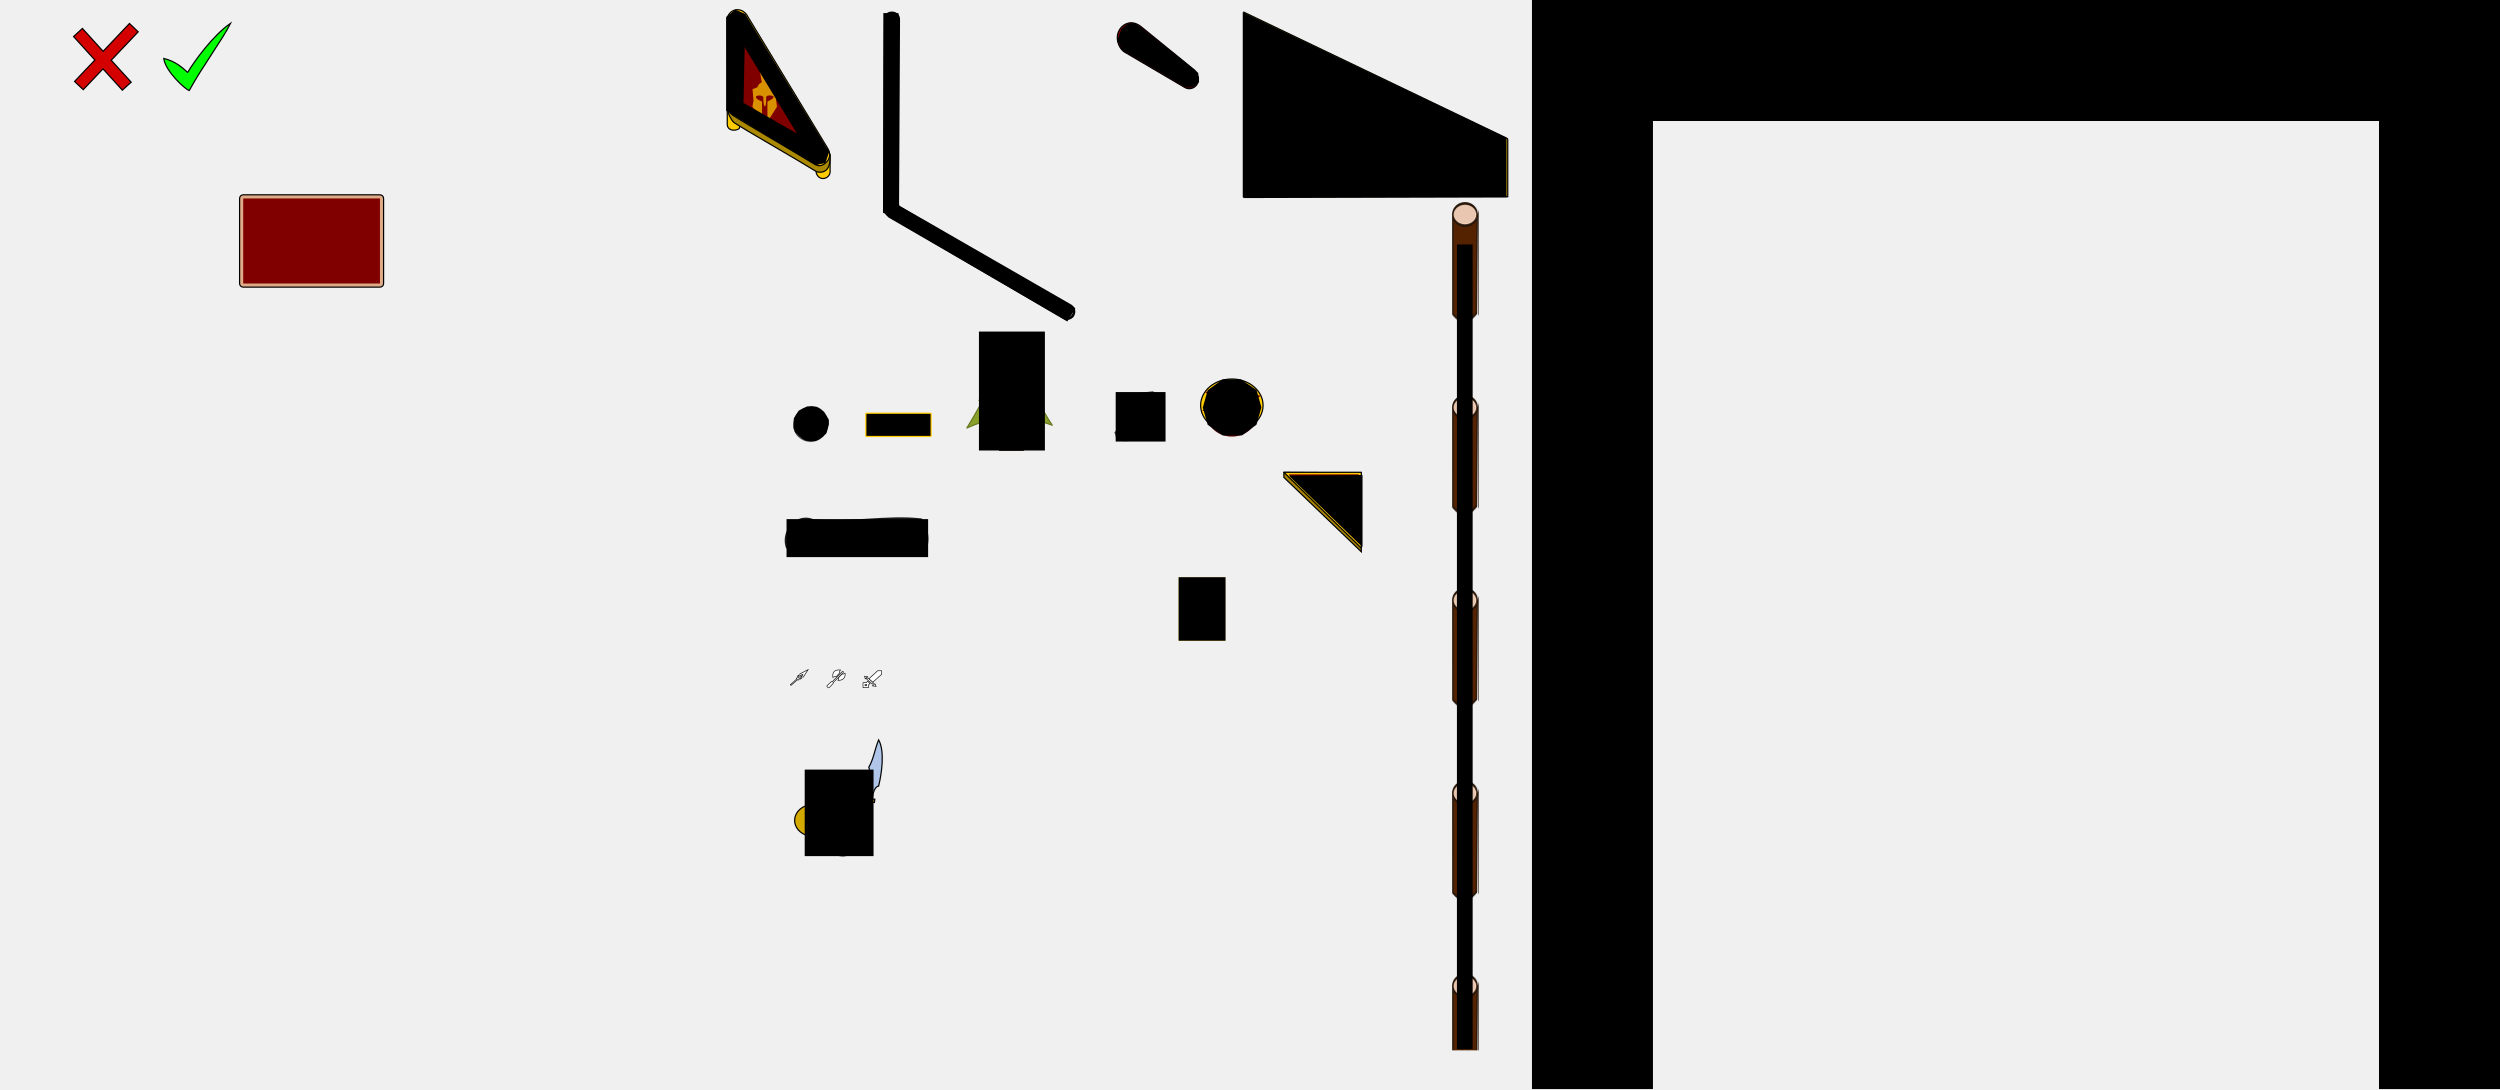
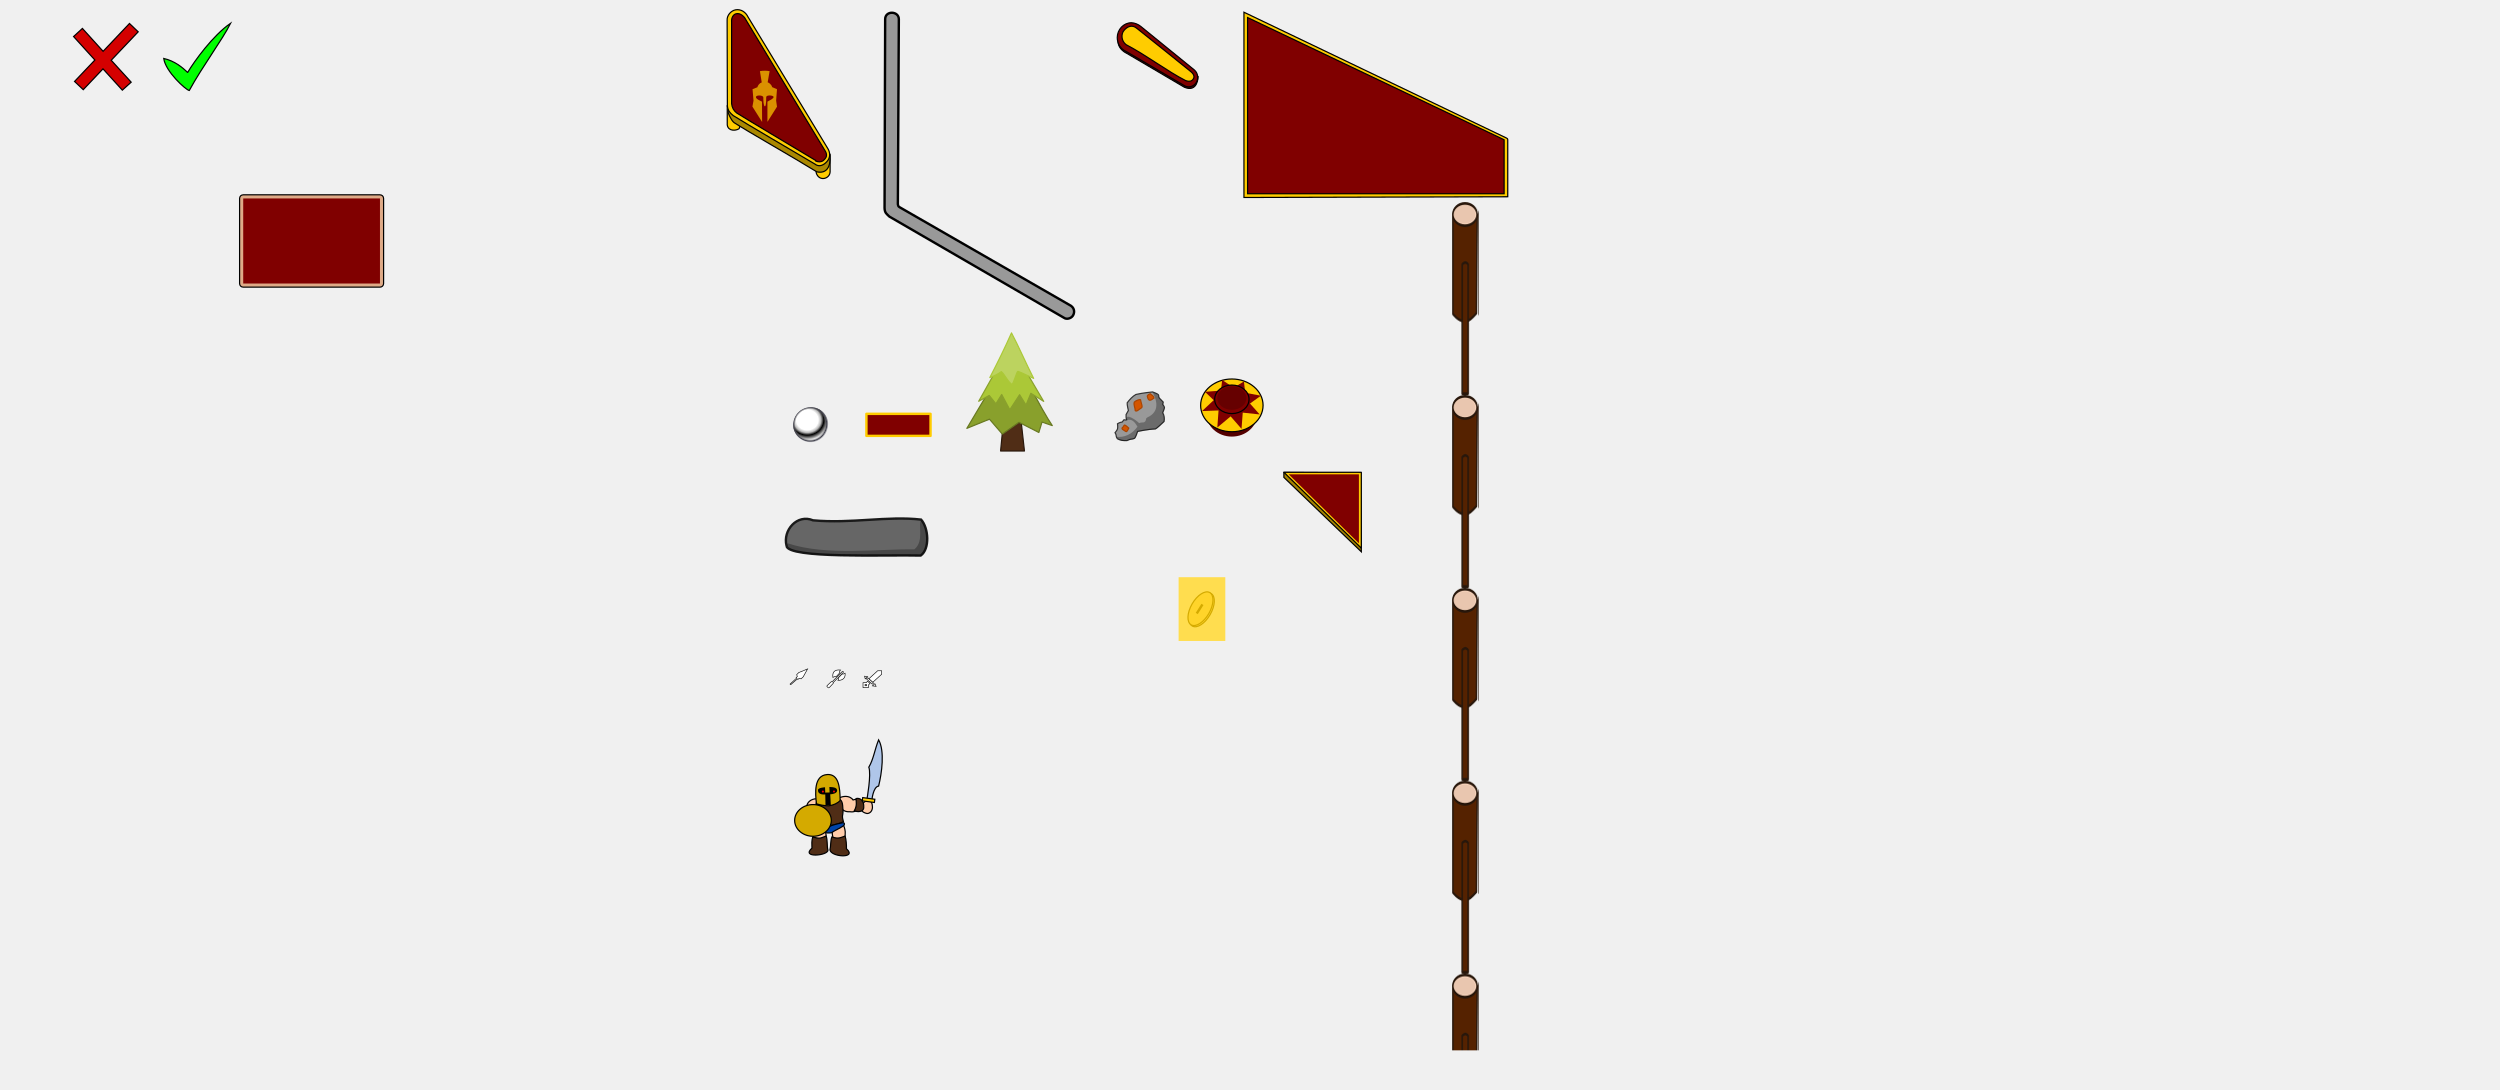
<svg xmlns="http://www.w3.org/2000/svg" xmlns:xlink="http://www.w3.org/1999/xlink" id="svg" width="2066" height="900" version="1.1" viewBox="0 0 2066 900">
  <defs>
    <pattern id="pattern2065" patternTransform="matrix(1 0 0 1.16 1092 167)" xlink:href="#pattern1097" />
    <radialGradient id="radialGradient6087-1" cx="285" cy="93.5" r="78.4" gradientTransform="matrix(.232 0 0 .214 601 327)" gradientUnits="userSpaceOnUse">
      <stop stop-color="#fff" offset="0" />
      <stop stop-color="#fff" offset=".495" />
      <stop stop-color="#bababa" offset=".624" />
      <stop offset=".751" />
      <stop stop-color="#fff" offset="1" />
    </radialGradient>
    <radialGradient id="radialGradient6065-2" cx="118" cy="104" r="78.4" gradientTransform="matrix(-.25 0 0 -.254 699 377)" gradientUnits="userSpaceOnUse">
      <stop stop-color="#fff" stop-opacity="0" offset="0" />
      <stop stop-color="#6c6c6c" stop-opacity="0" offset=".619" />
      <stop stop-color="#43434f" offset=".699" />
      <stop stop-color="#fff" stop-opacity="0" offset=".82" />
      <stop stop-color="#5d5d5d" offset="1" />
    </radialGradient>
    <pattern id="pattern1097" width="21.6" height="137.4" patternTransform="translate(1286 292)" patternUnits="userSpaceOnUse">
      <g transform="matrix(2.62 0 0 3.79 -2.76 -4.55)" stroke="#28170b">
        <path d="m1.32 3.44v18.8c1.28.91 2.57 1.42 3.97 1.36 1.26-.1 1.98-.52 3.48-1.52l.261-18.5z" fill="#520" stroke-linejoin="round" stroke-width=".5" />
        <ellipse cx="5.14" cy="3.55" rx="3.84" ry="2.1" fill="#e9c6af" stroke-width=".5" />
        <path d="m6.13 12.9v24.3h-1.87v-24.3c.08-.1.811-.35.941-.36.129 0 .711.16.93.36z" fill="#520" stroke-linejoin="round" stroke-width=".5" />
      </g>
    </pattern>
  </defs>
  <g id="$layer1">
    <path id="$bend" d="m735 179c-2.2-2.2-3.9-2.9-4-7.2l.5-156c.1-7.26 11.3-6.82 11.3.1l-.8 151c0 1.2-.3 3.3 1.2 4.2l142 81.7c3.3 2.5 2.8 6.3 1.2 8.4s-5.1 2.9-7 1.5z" fill="#999" stroke="#000" stroke-width="2" />
    <g id="$kicker">
      <g stroke="#000">
        <g>
          <path d="m601 102v-14.5c12.5 2.28 11.4 17.1 9.6 19-4.1 2.3-10 1.1-9.6-4.5z" fill="#fc0" />
          <path d="m686 142v-14.4c-14.1 3.2-11.2 1.2-11.5 15.2 2.3 7.6 11.3 5.1 11.5-.8z" fill="#fc0" />
          <path d="m675 142c8.1 1.8 11.7-4.3 10.8-13.3-89.2-66.6-84-35.5-84-35.5s2.1 5.9 4.8 8.1c10.2 6.7 48.6 28.5 68.4 40.7z" fill="#a80" />
        </g>
        <path id="$kicker.fx" d="m674 136c3.1 1.9 6.4.8 9.4-2.5s2.7-7.4.8-10.6l-66.1-109c-1.8-3.73-5.6-6.51-10.1-5.8-4 .7-7.4 4.7-7.1 8.8l.2 70.7c.4 3.8 2.1 5.7 4.8 7.9 10.2 6.5 48.2 28.6 68.1 40.4z" fill="#fc0" />
        <path d="m674 133c1.3.8 4.6 1.3 6.6-.5 1.9-1.8 2.6-3 2.4-4.9-.3-1.8-1-2.7-1.7-3.9 0 0-64.2-106-64.7-107s-1.2-2.39-3.1-3.94c-1.7-1.27-3.5-1.92-5.4-1.32-2.1.65-3.8 3.14-3.5 6.88v67.3c.4 3.47 1.7 5.73 4.2 7.74 9.3 5.92 47.1 28.3 65.2 39.2z" fill="#800000" />
      </g>
      <path id="$helmet.fx" d="m636 58.8-1.6 9.2c.7.3 3 1.4 3.7 4l4 1.7-.7 9.4.7 5.1-7.9 12.5v-16.7c1.5-.89 5.2-2.44 5.1-3.9-.1-1.4-6.1-1.9-6.1.2-.1.7.2 7.4-1.1 7.6-1.2-.23-1.3-5.28-1.3-7.42 0-1.89-5.8-2.15-6.1-.38-.2 1.63 3.2 2.98 5 3.9l.1 16.8-8-12.7.9-4.9-.8-9.5 4-1.6c.4-1.5 1.7-3.4 3.6-4l-1.5-9.3c2.9-.49 5.2-.46 8 0z" fill="#fc0" opacity=".709" />
    </g>
    <g id="$flipper" stroke="#000">
-       <path d="m924 34.4c.6 4.3 3.3 7.9 7 9.6l47.8 28.1c1.3.8 2.7 1.2 4.1 1.2 4.1 0 7.5-3.5 7.5-7.8 0-.7-.1-1.5-.3-2.2-17-10.7-45.8-22.8-66.1-28.9z" fill="#530000" />
+       <path d="m924 34.4s-.5 5.78 7 9.6l47.8 28.1c11.2 4.69 11.3-8.8 11.3-8.8z" fill="#530000" />
      <path d="m935 18.8c-6.4 0-11.7 5.6-11.7 12.3 0 4.9 2.8 9.4 7.1 11.3l47.9 28.1c1.2.8 2.6 1.3 4 1.3 4.1 0 7.5-3.5 7.5-7.8 0-2.4-1-4.6-2.7-6.1-14.8-12-29.6-24.1-44.4-36.1-2.1-1.72-5.2-2.94-7.7-3z" fill="#800000" />
      <path d="m929 25c-2.7 2.87-2.5 8.85 1.6 11.9 17.8 9.38 33.7 21.8 49.2 29.7 3.8 1.34 5.4 0 6.2-1.15.8-1.12 1.6-3.22-1.7-6.09-14.7-12-29.7-23.8-44.5-35.7-4.3-3.83-8.2-1.56-10.8 1.3z" fill="#fc0" />
    </g>
    <g id="$ball">
      <circle cx="670" cy="351" r="14.5" fill="url(#radialGradient6087-1)" />
      <circle cx="670" cy="351" r="14.5" fill="url(#radialGradient6065-2)" />
    </g>
    <path id="$plunger" d="m716 342h53v18.2h-53z" fill="#800000" stroke="#fc0" stroke-linejoin="round" stroke-width="2" />
    <g id="$tree" stroke-linejoin="round">
-       <path d="m826 346h19.7v26.1h-19.7z" fill="#502d16" stroke="#28170b" />
-       <path d="m816 324s-10.9 20-17 29.7c8.1-3.6 12.6-4.6 18.7-7.6l10.6 12.3 13.8-9.7 16.4 8.4 2.6-8.6 8.5 2.9c-7.4-10.5-19.3-34.9-19.3-34.9z" fill="#89a02c" stroke="#677821" />
-       <path d="m844 300-19.9 3.8c-4.3 9.5-9.8 18.3-15.1 27.2l8.7-4.8 5.5 6.9 4.8-7.7 6.7 12.6 8.1-12.4 5.3 8.5 4-9.7 10.6 6.7z" fill="#abc837" stroke="#89a02c" />
+       <path d="m836 278 10.6 94.7h-19.7z" fill="#502d16" stroke="#28170b" />
+       <path d="m799 354 18.7-7.6 10.6 12.3 13.8-9.7 16.4 8.4 2.6-8.6 8.5 2.9c-7.4-10.5-33.5-60.1-33.5-60.1z" fill="#89a02c" stroke="#677821" />
+       <path d="m835 285-26.2 46.6 8.7-4.8 5.5 6.9 4.8-7.7 6.7 12.6 8.1-12.4 5.3 8.5 4-9.7 10.6 6.7z" fill="#abc837" stroke="#89a02c" />
      <path d="m818 312c2.8-1 6.8-2.8 9.5-4.9 3.1 2.7 4.8 7.6 8.6 10.5 1.6 0 4-11 5.2-10.7 4 1.4 8.5 3.9 12.9 5.8-6.3-12.3-12.7-27.2-18.3-37.6-5.7 12.8-11.3 24.2-17.9 36.9z" fill="#bcd35f" stroke="#abc837" />
    </g>
    <g id="$iron">
      <path d="m931 347c-.4-1.3-.5-3.3-.4-4.4.7-1.3 1.9-3.4 1.9-3.4s-1.2-4.7-1-6.3c2-2.7 4.5-5.4 7.2-6.9 5.3-1.3 13.8-2.1 13.8-2.1s4.2 1.5 4.7 2.2c.7.9-.1 1.2.9 2.9 1.2 1.2 3.2 3.3 3.2 3.3l-.4 1.9s1.3 1.8 1.4 2.4c-.1 1.8-.9 2.7-1.4 4.5 1.3 2.5 1.5 4.4 1.1 7.2-2.5 2.3-5.5 5.3-7.2 6.2-5.1 0-14.7 2-14.7 2s-1.1 3.7-2.2 5.4c-.3.5-1.7.8-2.2.9-1.6.1-3 .6-4.4 1.3-2.6.2-5.7-.2-7.9-1.5-.6-.8-.8-1.5-.9-1.9-.1-2-1-3.1-1-3.1s1.7-2.1 2-3.1c.4-1.4 0-4.3 0-4.3s2.2-1.4 3.8-1.4c.8-.9 1.6-1.9 1.6-1.9s.9.4 2.1.1z" fill="#999" stroke="#333" />
      <path d="m928 353c.3-.2.8-1.6 1.4-1.8 1.3.5 2.6 1.9 3.4 2.6-.8 1.4-1.4 3.4-2.4 2.8-1.7-1.2-4.6-2.2-2.4-3.6zm20.1-25.7c1 5.1 2.9 3.6 5.6 1.6-.5-1.8-1.6-2.2-3.2-3.5-1.1.5-1.9.8-2.4 1.9zm-10.7 5c1.3-1.3 4.3-2.4 5.1-2 .4 2.7 2.3 6.3.6 6.9-2 1.1-3.7 3.3-4.9 2.2-.1-2.6-1.6-4.9-.8-7.1z" fill="#d45500" stroke="#a40" />
-       <path d="m950 344c-1 .6-2 .8-2.8 1.8-.6 4.9-3.4 2.5-5.8 3.9-1-1.3-2.4-3.5-3-4.7-3.6-3-4.2-.6-7.7 0 0 .8.1 1.7.3 2.3 4.6-1.9 7.3 2.4 9 5.3-4.2 6-10.8 9.3-17.5 8.3 3.7 5.8 8.6 2.9 13.2 2.3 2.5-.4 2.9-1.5 4.4-6.3 19.7-3.8 11.9.7 21.8-8.2.8-2.7-.1-5-1-7.3.5-1.6 1.2-3.1 1.4-4.5-2.7-3.5 1.1-3.6-4.2-7.6-.9-3.1-1.9-4.3-5.6-5.1 6.3 11.8 1.8 17.3-2.5 19.8z" opacity=".3" />
+       <path d="m950 344c-1 .6-2 .8-2.8 1.8-.6 4.9-3.4 2.5-5.8 3.9-2.3-2.4-11.8-9.2-10.4-2.4 4.6-1.9 7.3 2.4 9 5.3-4.2 6-10.8 9.3-17.5 8.3 3.7 5.8 8.6 2.9 13.2 2.3 2.5-.4 2.9-1.5 4.4-6.3 19.7-3.8 11.9.7 21.8-8.2.8-2.7-.1-5-1-7.3.5-1.6 1.2-3.1 1.4-4.5-2.7-3.5 1.1-3.6-4.2-7.6-.9-3.1-1.9-4.3-5.6-5.1 6.3 11.8 1.8 17.3-2.5 19.8z" opacity=".3" />
    </g>
    <g id="$gold">
      <path d="m974 477h38.6v52.7h-38.6z" fill="#ffdd4f" />
      <g stroke="#d4aa00">
        <path d="m1e3 508a7.99 15.5 30 01-14.6 9.4 7.99 15.5 30 01.8-17.4 7.99 15.5 30 0114.8-9.4 7.99 15.5 30 01-1 17.4" fill="#ffd42a" />
        <path d="m999 507a7.99 15.5 30 01-14.6 9.4 7.99 15.5 30 01.8-17.4 7.99 15.5 30 0114.4-9.4 7.99 15.5 30 01-.6 17.4" fill="#ffd42a" />
        <path d="m989 507 4.7-7.5" fill="#a80" stroke-linejoin="round" stroke-width="2" />
      </g>
    </g>
-     <g id="$lance" fill="#fff" stroke="#000" stroke-width=".5">
-       <path d="m661 559 2-1.8.6.5-1.9 1.8h2.2l3.9-6.1-6.8 3.5z" />
-       <path d="m660 558v2.3h2.5l-.7.8h-1.1l-1.1 1-.4-.5-5.5 4.8-.6-.5 5.4-4.9-.4-.4 1-.9v-1.1z" />
+     <g id="$lance">
+       <path d="m662 561-1.5-.5-1.1 1-.4-.5-5.5 4.8-.6-.5 5.4-4.9-.4-.4 1-.9-.5-1.6 1.7-1.7 7.3-3-3.6 6.5z" fill="#fff" stroke="#000" stroke-width=".5" />
    </g>
    <g id="$sword" fill="#fff" stroke="#000" stroke-width=".5">
      <path d="m718 561 7.3-6.7h3.3v2.9l-7.4 6.7z" />
      <path d="m716 561 1.1-.9 4.8 4.4-1 .9z" />
      <path d="m715 561 2-1.8-2.5-.4z" />
      <path d="m723 565-2 1.8 3 .4z" />
      <path d="m717 563-1.3 1.2h-2.5v4h4.5v-2.2l1.3-1.2zm-2.1 2.6h1.2v1.1h-1.2z" />
    </g>
    <g id="$gutter" stroke="#000">
      <path d="m1028 10.2v153l218-.6v-46.8c0-.7 0-1.2-1-1.7-29-14-217-104-217-104z" color="#000000" fill="#fc0" />
      <path d="m1031 14.5 212 101v44.6h-212z" color="#000000" fill="#800000" />
    </g>
    <g id="$small-mine-wall" stroke-width="2">
      <path d="m650 451c-3.3-12.8 8.8-26.5 21.9-21 31.4 2.9 61.5-3.8 89.3-.6 6.2 6.9 7.4 24.2-.3 29.7-28.4-.8-110 2.9-111-8.1z" fill="#666" stroke="#1a1a1a" />
      <path d="m756 454c-29.2-.6-73 5.7-105-5-5.5 12.8 65.1 10.7 110 10.6 7.7-5.5 6.5-22.8.3-29.8-3.2 3.4 2.9 17.3-5.7 24.2z" opacity=".3" />
    </g>
    <path id="$check" d="m107 19.4-21.8 23-17.1-18.9-7.3 6.7 17.6 19.4-16.8 17.7 7.2 6.8 16.3-17.2 16 17.6 7.3-6.6-16.5-18.1 22.3-23.5z" fill="#d40000" stroke="#000" />
    <path id="$cross" d="m155 59.8c-4.2-4-10.6-9.42-19.7-11.5 1.5 10.9 18.3 26 21.1 26.5 11.1-20.3 27.4-42 34.2-55.6-14.6 10-30 31.4-35.5 40.6z" fill="#0f0" stroke="#000" />
    <g id="$fence">
      <path d="m1200 167h22v701h-22z" fill="url(#pattern2065)" />
    </g>
    <g id="$sign">
      <path d="m201 161c-1.7 0-3 1.3-3 3v70.3c0 1.7 1.3 3 3 3h113c1.7 0 3-1.3 3-3v-70.3c0-1.7-1.3-3-3-3z" fill="#deaa87" stroke="#000" />
      <path d="m201 164h113v70.3h-113z" fill="#800000" />
    </g>
    <g id="$enemy">
      <g stroke="#000">
        <path d="m721 667c0 3.1-2 5.3-4.5 5.3-8.9-2-4.5-9.7.8-10.9 2.5 0 3.7 2.5 3.7 5.6zm-27.2-7.7c2.4-1.2 8-2.5 11.2 1.8 1.4-.4.8-.5 2.8-.3 4.6 5.8.7 11.1-5.5 10-6.7.6-10.1-5.5-8.5-11.5zm-6.1 27.3c.4 17.7 11.2 14.5 10.8.8-.2-2.4-1.1-5.1-1.8-6-2 1.5-7 3.9-9 5.2zm-15.2 1.6c-.9 2.7-.2 8.7 4 8.5 2.8-.2 6.3-2.8 6.2-6.3-.5-7.9-7.2-4-10.2-2.2zm2.3-14.7c-4.5 0-8.1-3-8.1-6.7s3.6-6.7 8.1-6.7" fill="#fca" />
        <path d="m706 670c2.5-4.4 1.5-7.6 1.4-10.1 3-.7 6.8 1.2 6.4 7.5-.2 3.8-5.3 3.8-7.8 2.6zm-7.6 20.9c.9 3 1.2 7.6 1.1 10.5 9.5 8.5-13.9 6.9-13.6.5.8-2.5.3-7.2 1.6-10.3 5.5 2 7.2.5 10.9-.7zm-26.8.8c-.9 3.1-.7 6.2-.6 9.2-9.5 8.4 13.5 6.3 13.2 1.6-.9-2.5-.2-8.6-1.5-11.6-5.8 2.3-5.3 2.1-11.1.8zm3.6-30.9c-4.3 18.2 1.5 26.8 21.8 18.3-1.5-5.5-.5-4.1-.3-8.5-.6-4.2.7-10.1-5-10.6-4.9.7-11.5.5-16.4.8z" fill="#502d16" />
        <path d="m681 687c.8 1.7 4.1 1.4 6.1 1.2 3.1-2.2 5.9-3 9.7-5.6 1.8-1.2 1.1-3.5-1.1-2.5-7.9 1.4-14.3 3.9-14.7 6.9z" fill="#04a" />
        <path id="$armor.fx" d="m687 678c0 7.2-6.8 13.1-15.1 13.1-8.4 0-15.2-5.9-15.2-13.1s6.8-13.1 15.2-13.1c8.3 0 15.1 5.9 15.1 13.1m7.3-16.5c-.1-11.3-1.3-22.1-10.8-21.4-11 .8-9.8 15.3-8.8 24.1 2.4 1.1 8 1.8 10.3 1.7 3.6-.4 7.5-2.2 9.3-4.4z" fill="#d4aa00" />
      </g>
      <path d="m682 655 3.6-.1-.2-4.5s5.4-.2 6.2 1.9c1.5 3.9-5.5 4.1-5.5 4.1l.5 8.9h-4.4l-.2-8.8s-6.3.9-6-3.7c.1-1.9 5.8-2.2 5.8-2.2z" />
      <path d="m718 634c3.9-6.6 4.9-14.7 8.1-22.6 5.2 9.3 2.6 27.6 0 38.2-4.6.6-5.6 11.8-5.6 11.8l-4.1-.7s3.8-20.6 1.6-26.7z" fill="#afc6e9" stroke="#000" />
      <path d="m690 654a.839.839 0 01-.8.9.839.839 0 01-.8-.9.839.839 0 01.8-.8.839.839 0 01.8.8m-9.1.2a.839.839 0 01-.8.8.839.839 0 01-.9-.8.839.839 0 01.9-.9.839.839 0 01.8.9z" fill="#f00" />
      <path transform="rotate(7.82)" d="m796 556h10.1v2.7h-10.1z" fill="#fc0" stroke="#000" />
    </g>
    <g id="$bumper">
      <ellipse cx="1018" cy="342" rx="21" ry="18.8" fill="#540000" />
      <ellipse cx="1018" cy="335" rx="25.8" ry="21.8" fill="#fc0" stroke="#000" />
      <path d="m1010 314-1 8.8-13.2 1 7.2 6.9-9.6 9 13.6-.5-1 14.1 11-9.2 9 10.3 1-13.4 14 1.5-8-9 9-6.5-13-2.4-1-9.4-7 4.3-4-.8z" fill="#800000" stroke-width="2" />
      <ellipse cx="1018" cy="330" rx="14.2" ry="11.8" fill="#800000" stroke="#000" />
      <ellipse cx="1018" cy="329" rx="12" ry="9.7" fill="#600" />
    </g>
    <g id="$deflector">
      <path d="m1125 456-64-61.5v-4.1l63 .3z" fill="#a68400" stroke="#000" />
      <path d="m1125 453-64-62.7h64z" fill="#fc0" stroke="#000" stroke-linejoin="round" />
      <path d="m1123 449-58-57h58z" fill="#800000" />
    </g>
    <g id="$axe" fill="#fff" stroke="#000" stroke-width=".5">
      <path d="m696 555c.2-.3.6-.2.8 0 .3.2.3.4.1.7l-8.4 8.4c.4.2.2.6-.1.8-1.1 1.1-3.3 3.7-3.5 3.6-.4 0-1.6-1.1-1.6-1.4-.2-.3 2.6-2.7 3.7-3.8.2-.2.6.2.6.2 2.8-2.8 5.6-5.6 8.4-8.5z" />
      <path d="m693 560 2.9-3c1 .2 1.7-.1 2.5-.6.5 4.1-2.4 6.1-5.9 5.8.7-.7.7-1.5.5-2.2z" />
      <path d="m694 556-3 3.2c-1.1-.3-1.9.1-2.7.6-.6-4.5 1.5-6.6 6.3-6.1-.8.7-.8 1.6-.6 2.3z" />
    </g>
  </g>
-   <g id="$layer2">
+   <g id="$layer2" display="none">
    <path id="$kicker.collider.3" d="m616 11.7 69.5 114-15.2 4-62.4-103z" />
    <path id="$kicker.collider.1" d="m616 11.6-8.3-3.6-7.6 6v77.6h14.2z" />
    <path id="$kicker.collider.2" d="m600 91.6 73.7 45 8.4-2 3.1-9-73.3-42z" />
    <path id="$bend.2.collider" d="m730 10.8h12.5v170l-12.8-5z" />
    <path id="$bend.1.collider" d="m734 179 148 86.7 6.7-11-146-84.7z" />
    <path id="$flipper.collider" d="m927 23.5 5-3.9 6-.7 52.2 41.4.7 7.5-4.6 3.8h-6.1l-52.9-30.9-3.9-7.9z" />
    <path id="$ball.collider" d="m683 358-3 3-3 2.2-3 1.3-4 .3-4-.6-3-1.6-3-2.5-3-3.1-1-3.6v-7.6l2-3.4 2-3 4-2.2 3-1.3 4-.3 4 .6 3 1.6 3 2.5 2 3.1 2 3.6v3.8l-1 3.8z" />
    <path id="$fence.collider" d="m1204 202h13v665h-13z" />
    <path id="$plunger.collider" d="m716 342h53v18.2h-53z" />
    <path id="$tree.collider" d="m809 274h54.5v98.3h-54.5z" />
    <path id="$iron.collider" d="m922 324h41.2v40.9h-41.2z" />
    <path id="$bumper.collider" d="m998 351-4-14.2 4-14.3 12.4-9h15l13 8.8 4 14.3-4 14.3-12 8.9h-16z" />
    <path id="$top-wall.collider" d="m1266 0h800v100h-800z" />
    <path id="$left-wall.collider" d="m1266 100h100v800h-100z" />
    <path id="$right-wall.collider" d="m1966 100h100v800h-100z" />
    <path id="$gold.collider" d="m974 477h38.8v52.5h-38.8z" />
    <path id="$enemy.collider" d="m665 636h56.9v71.5h-56.9z" />
    <path id="$small-mine-wall.collider" d="m650 429h117v31.4h-117z" />
    <path id="$deflector.collider" d="m1065 393 61 59.1v-59.6z" />
    <path id="$gutter.collider" d="m1027 10v153h218v-49z" />
  </g>
</svg>
